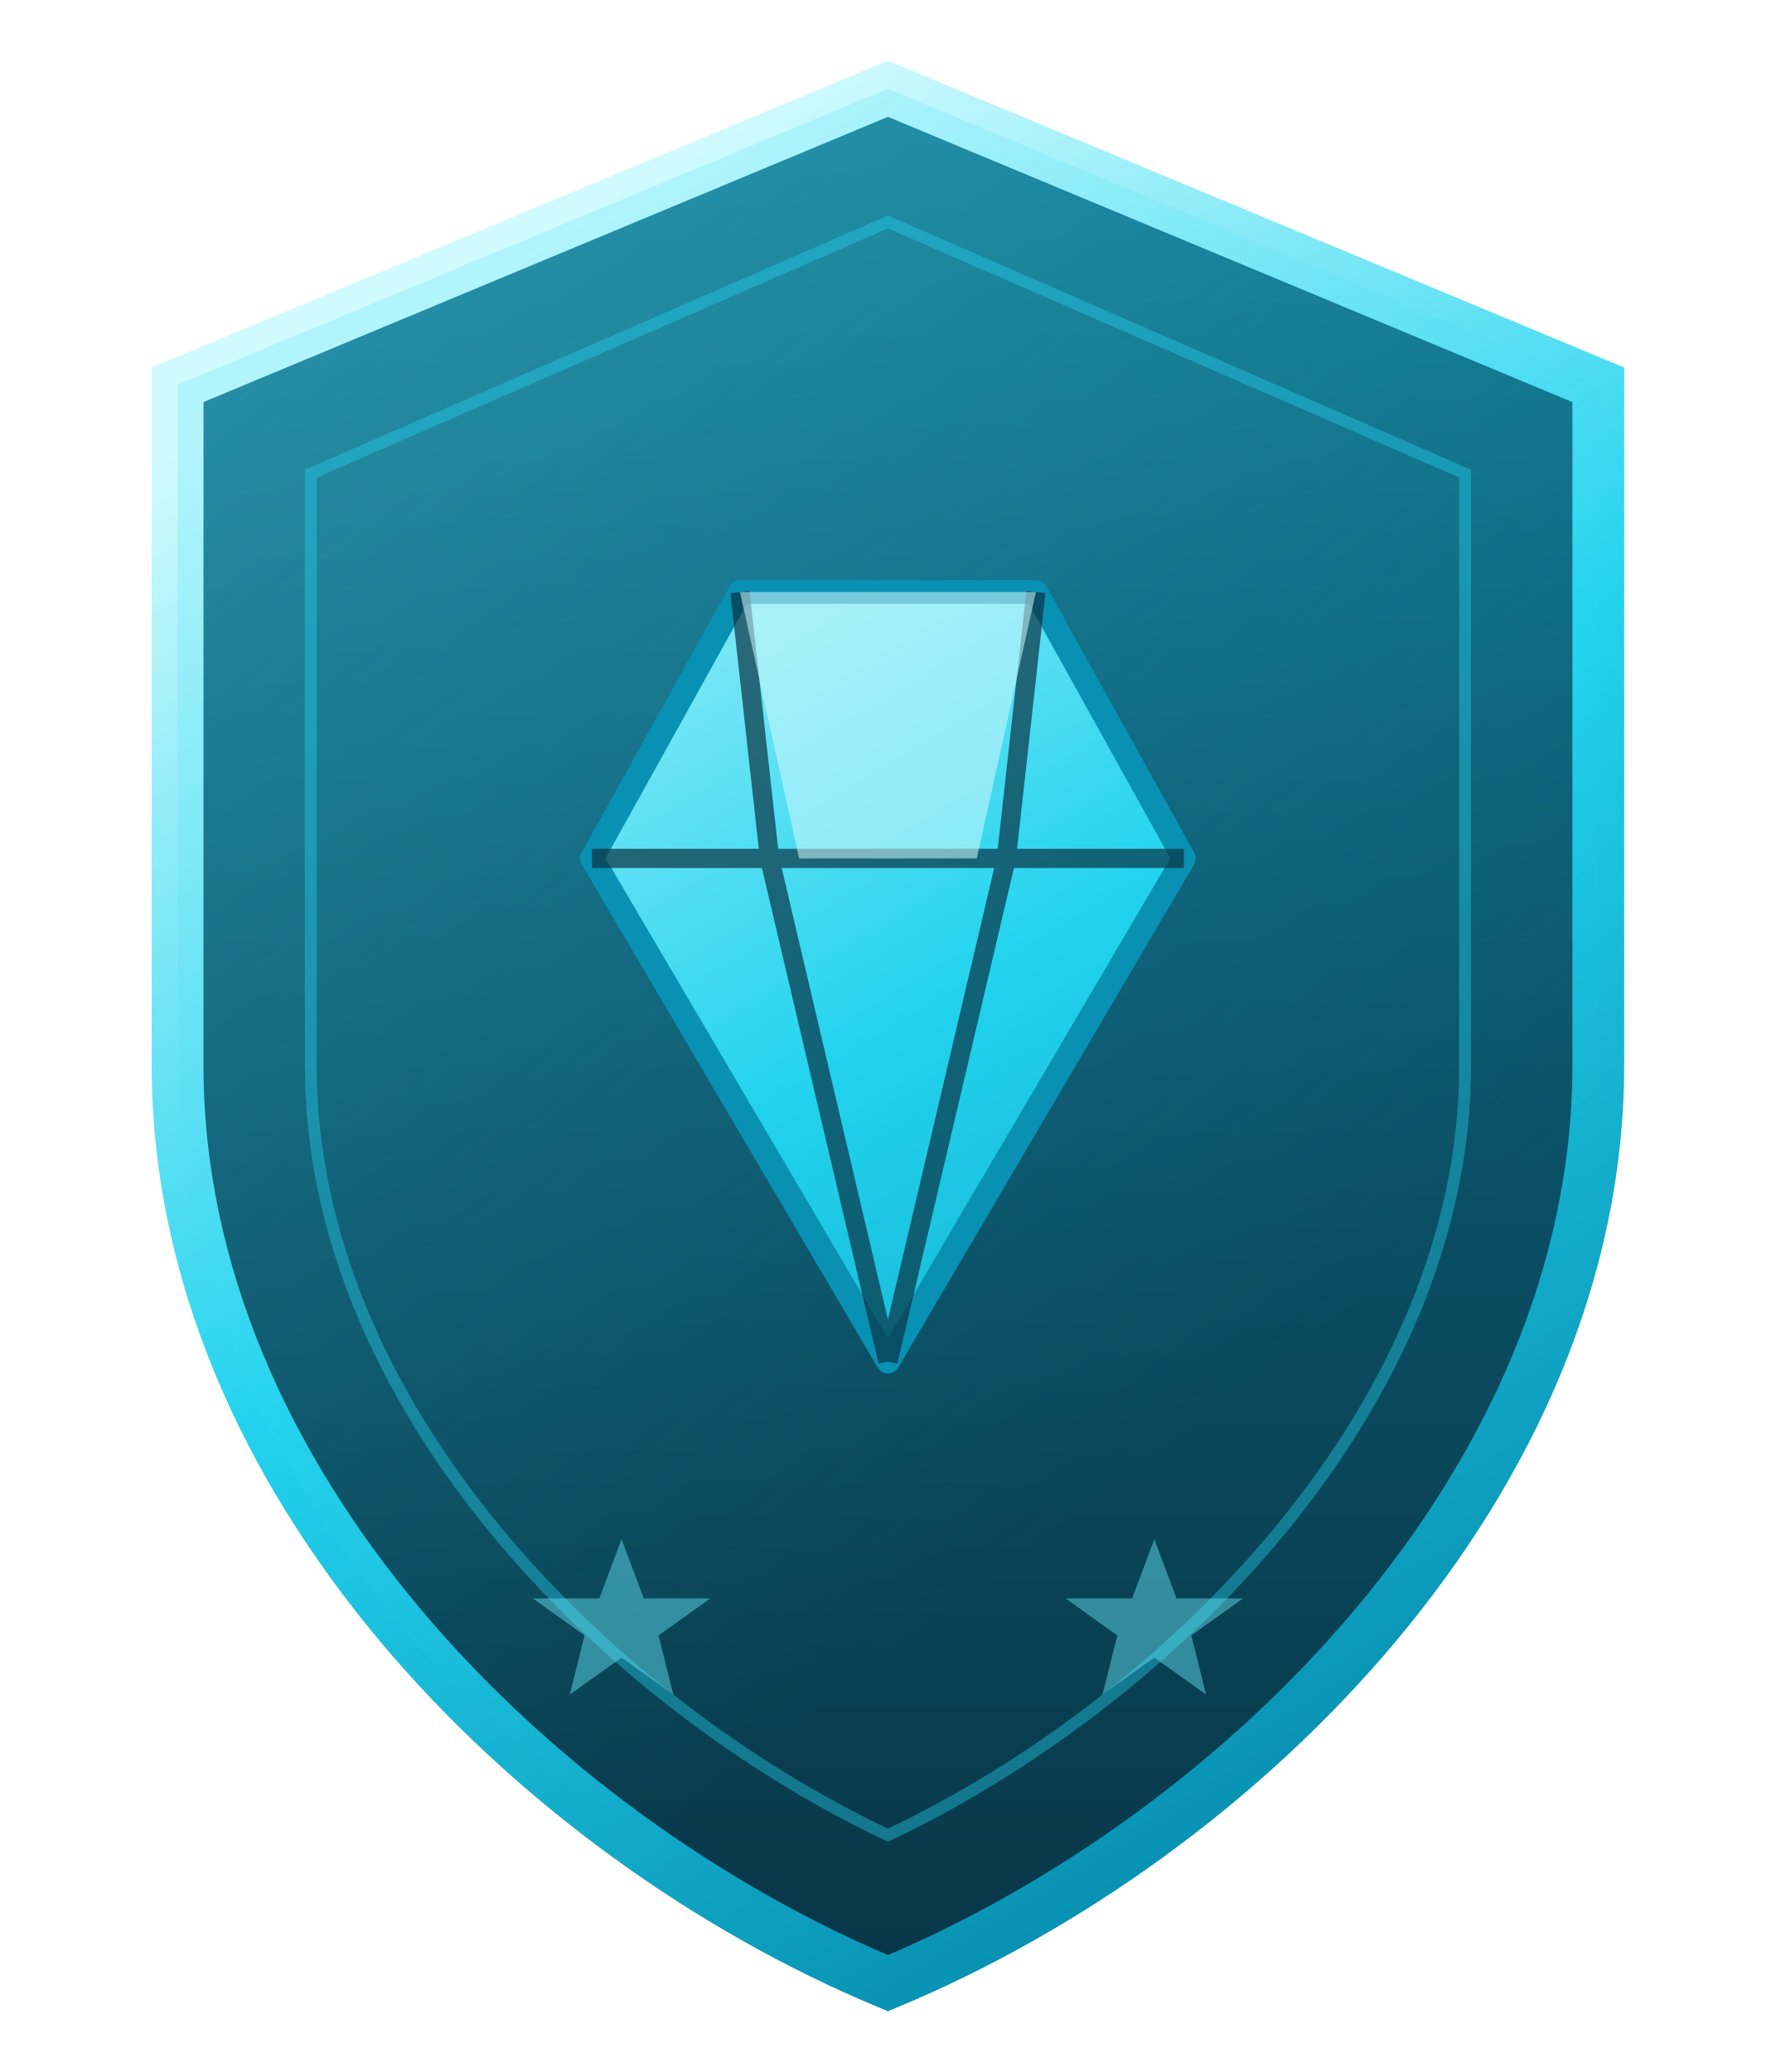
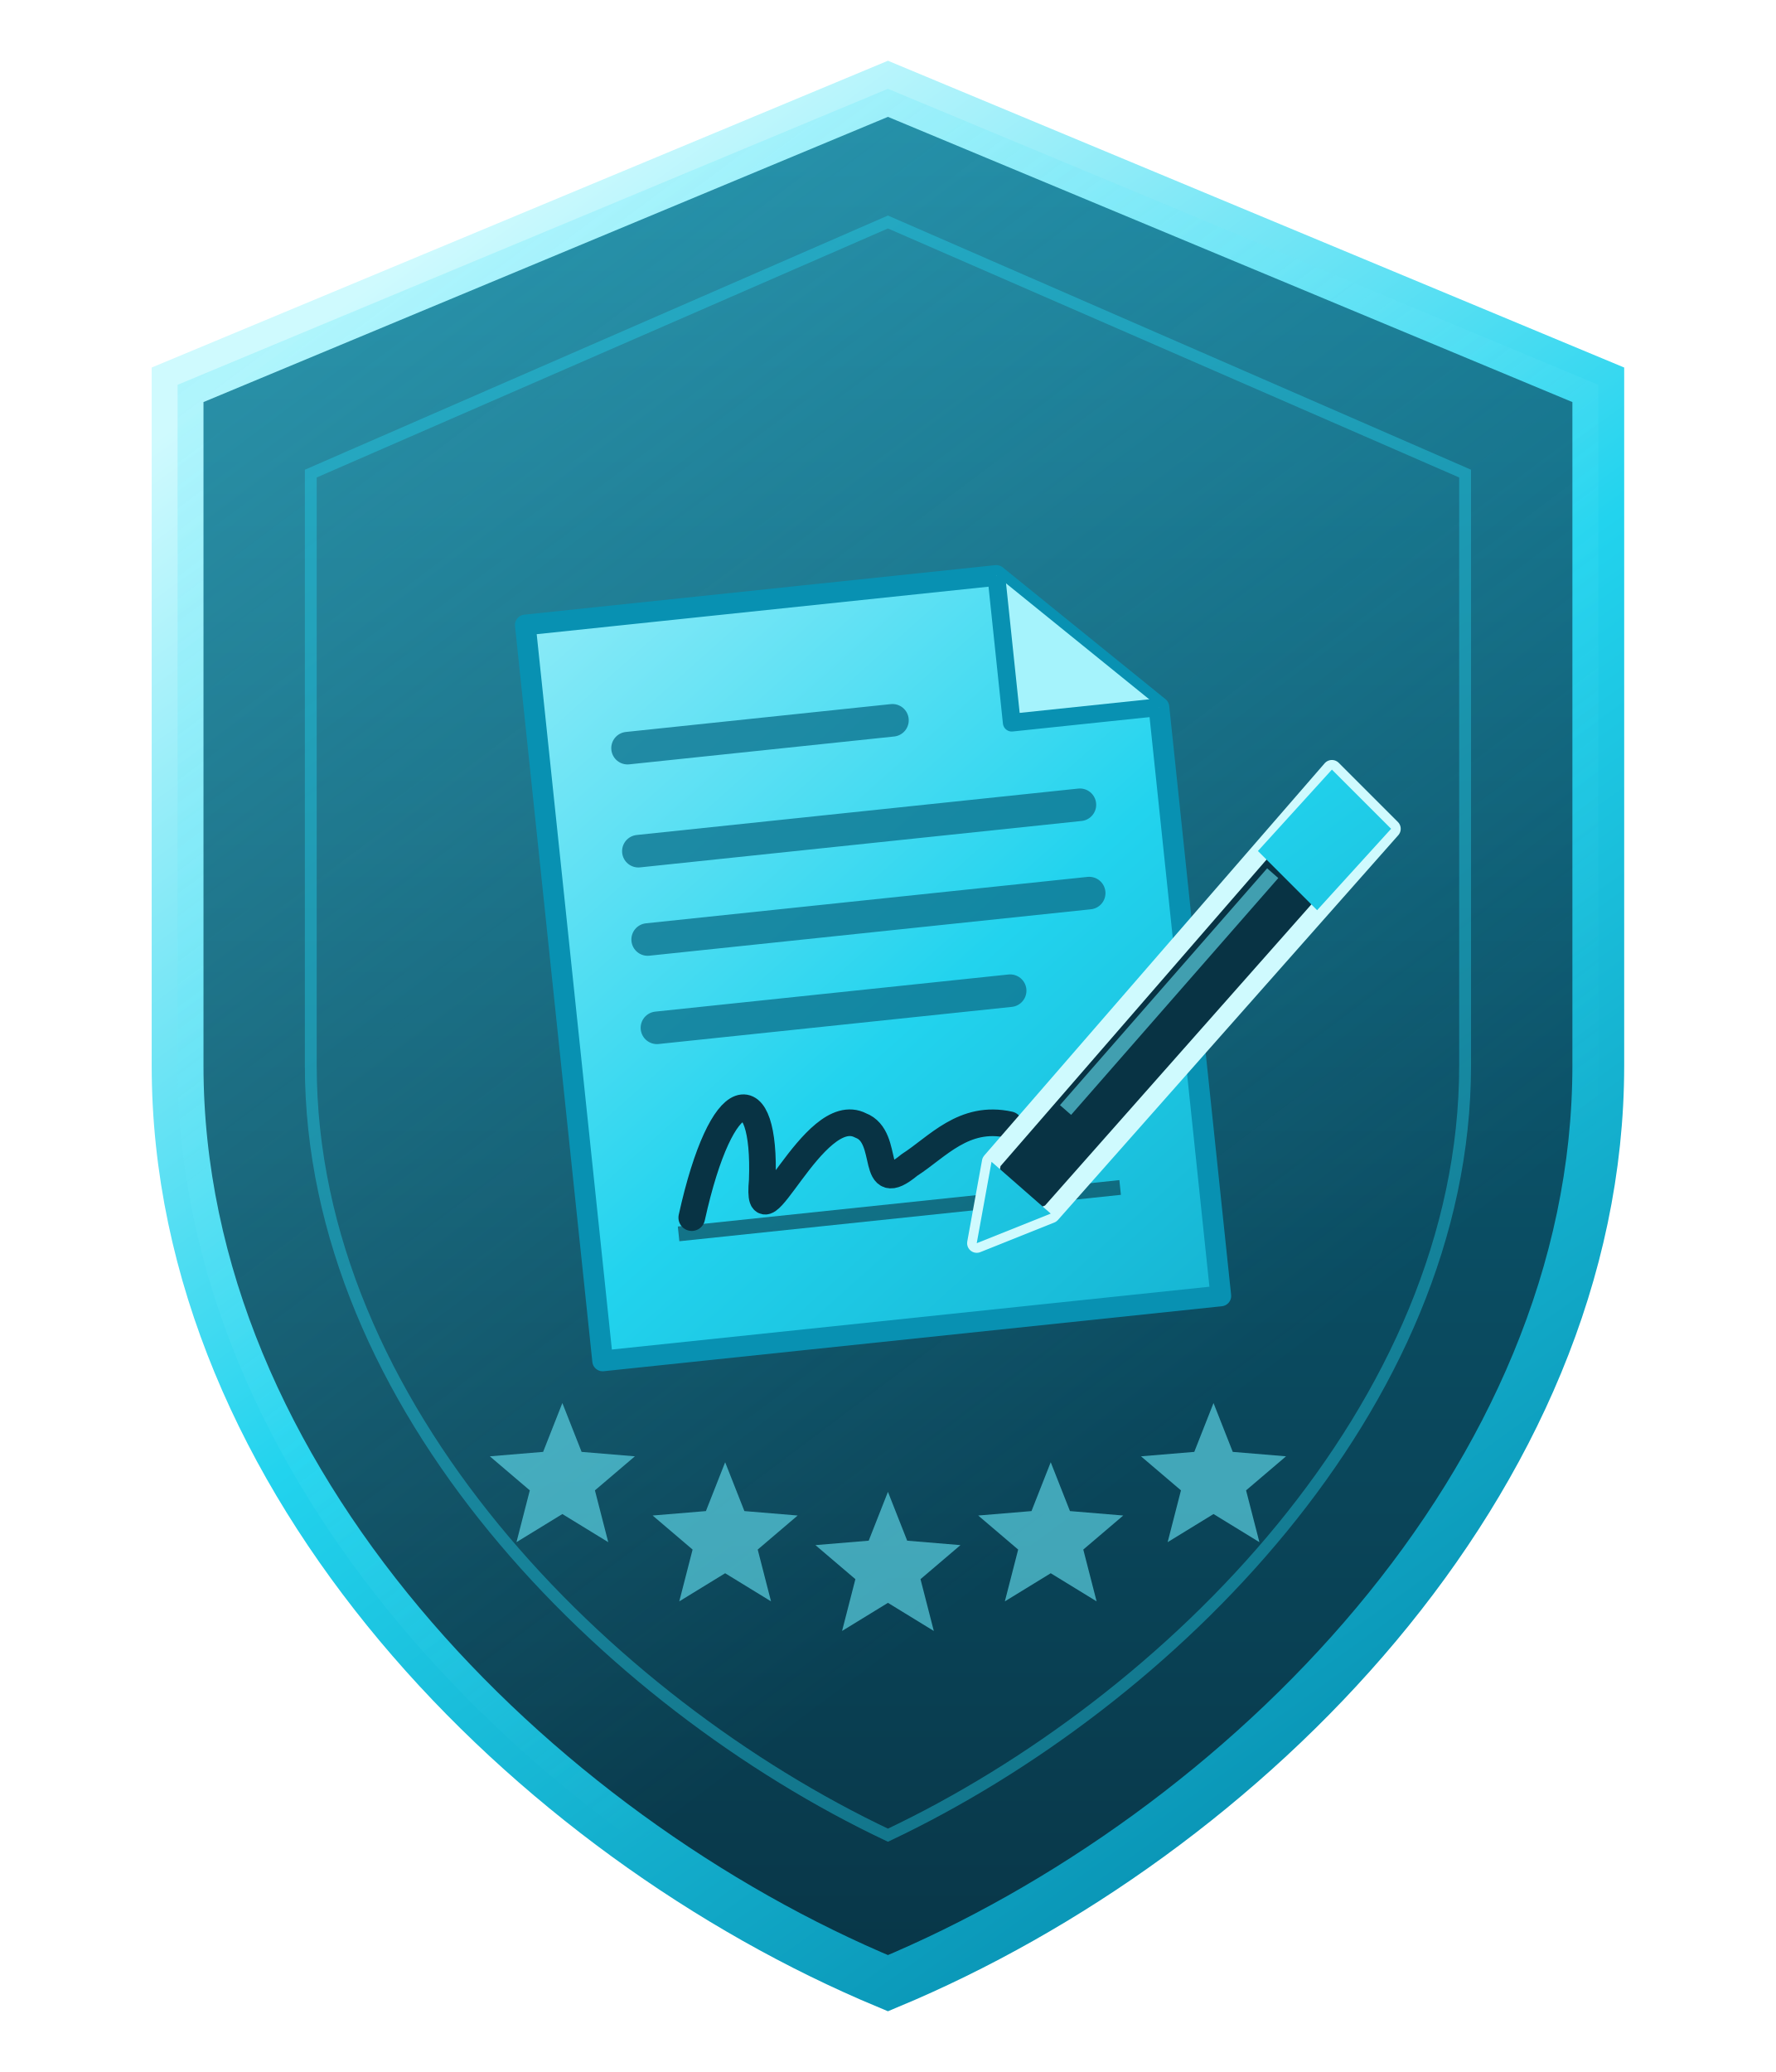
<svg xmlns="http://www.w3.org/2000/svg" viewBox="0 0 120 140" fill="none">
  <defs>
    <linearGradient id="pr-bg" x1="60" y1="0" x2="60" y2="140" gradientUnits="userSpaceOnUse">
      <stop offset="0" stop-color="#0e7490" />
      <stop offset="1" stop-color="#083344" />
    </linearGradient>
-     <linearGradient id="pr-met" x1="30" y1="20" x2="90" y2="120" gradientUnits="userSpaceOnUse">
+     <linearGradient id="pr-met" x1="24" y1="20" x2="96" y2="120" gradientUnits="userSpaceOnUse">
      <stop offset="0" stop-color="#cffafe" />
      <stop offset=".5" stop-color="#22d3ee" />
      <stop offset="1" stop-color="#0891b2" />
    </linearGradient>
    <linearGradient id="pr-shine" x1="30" y1="10" x2="90" y2="90" gradientUnits="userSpaceOnUse">
-       <stop offset="0" stop-color="#67e8f9" stop-opacity=".3" />
-       <stop offset="1" stop-color="#22d3ee" stop-opacity="0" />
+       <stop offset="0" stop-color="#67e8f9" stop-opacity=".32" />
+       <stop offset="1" stop-color="#67e8f9" stop-opacity="0" />
    </linearGradient>
  </defs>
  <path d="M60 6L108 26V72C108 100 84 124 60 134C36 124 12 100 12 72V26L60 6Z" fill="url(#pr-bg)" stroke="url(#pr-met)" stroke-width="3.5" />
  <path d="M60 6L108 26V72C108 100 84 124 60 134C36 124 12 100 12 72V26L60 6Z" fill="url(#pr-shine)" />
-   <path d="M60 15L99 32V72C99 95 79 115 60 124C41 115 21 95 21 72V32L60 15Z" fill="none" stroke="#22d3ee" stroke-width="0.8" opacity=".4" />
-   <path d="M40 58 l10 -18 h20 l10 18 -20 34 z" fill="url(#pr-met)" stroke="#0891b2" stroke-width="1.6" stroke-linejoin="round" />
-   <path d="M40 58 h40 M52 58 l8 34 M68 58 l-8 34 M50 40 l2 18 M70 40 l-2 18" fill="none" stroke="#083344" stroke-width="1.3" opacity=".7" />
-   <path d="M50 40 h20 l-4 18 h-12 z" fill="#cffafe" opacity=".55" />
-   <polygon points="42,104 43.5,108 48,108 44.5,110.5 45.5,114.5 42,112 38.5,114.5 39.5,110.5 36,108 40.5,108" fill="#67e8f9" opacity=".45" />
-   <polygon points="78,104 79.5,108 84,108 80.5,110.5 81.5,114.5 78,112 74.5,114.5 75.5,110.5 72,108 76.5,108" fill="#67e8f9" opacity=".45" />
+   <path d="M60 15L99 32V72C99 95 79 115 60 124C41 115 21 95 21 72V32L60 15Z" fill="none" stroke="#22d3ee" stroke-width="0.8" opacity="0.4" />
+   <g transform="rotate(-6 58 65)">
+     <path d="M38 40 H70 L80 50 V90 H38 Z" fill="url(#pr-met)" stroke="#0891b2" stroke-width="1.4" stroke-linejoin="round" />
+     <path d="M70 40 V50 H80" fill="#a5f3fc" stroke="#0891b2" stroke-width="1.2" stroke-linejoin="round" />
+     <path d="M44 49 H62 M44 56 H74 M44 62 H74 M44 68 H68" stroke="#0e7490" stroke-width="2.2" stroke-linecap="round" opacity=".8" />
+     <path d="M44 82 H74" stroke="#083344" stroke-width="1" opacity=".6" />
+     <path d="M45 81 C48 72 51 72 50 79 C49 84 54 74 57 76 C59 77 57 81 60 79 C62 78 64 76 67 77" fill="none" stroke="#083344" stroke-width="1.8" stroke-linecap="round" stroke-linejoin="round" />
+   </g>
+   <path d="M90 52 L94 56 L71 82 L66 84 L67 78.5 Z" fill="#083344" stroke="#cffafe" stroke-width="1.3" stroke-linejoin="round" />
+   <path d="M90 52 L94 56 L89 61.5 L85 57.5 Z" fill="url(#pr-met)" />
+   <path d="M71 82 L66 84 L67 78.5 Z" fill="url(#pr-met)" />
+   <path d="M86 59 L72 75" stroke="#67e8f9" stroke-width="1" opacity=".6" />
+   <polygon points="38.0,94.8 39.3,98.1 42.9,98.4 40.2,100.7 41.1,104.2 38.0,102.3 34.9,104.2 35.8,100.7 33.1,98.4 36.7,98.1" fill="#67e8f9" opacity="0.6" />
+   <polygon points="49.0,98.8 50.3,102.1 53.9,102.4 51.2,104.7 52.1,108.2 49.0,106.3 45.9,108.2 46.8,104.7 44.1,102.4 47.7,102.1" fill="#67e8f9" opacity="0.6" />
+   <polygon points="60.0,100.8 61.3,104.1 64.9,104.4 62.2,106.7 63.1,110.2 60.0,108.3 56.9,110.2 57.8,106.7 55.1,104.4 58.7,104.1" fill="#67e8f9" opacity="0.6" />
+   <polygon points="71.0,98.8 72.3,102.1 75.9,102.4 73.2,104.7 74.1,108.2 71.0,106.3 67.9,108.2 68.8,104.7 66.1,102.4 69.7,102.1" fill="#67e8f9" opacity="0.6" />
+   <polygon points="82.0,94.8 83.3,98.1 86.9,98.4 84.2,100.7 85.1,104.2 82.0,102.3 78.9,104.2 79.8,100.7 77.1,98.4 80.7,98.1" fill="#67e8f9" opacity="0.6" />
</svg>
